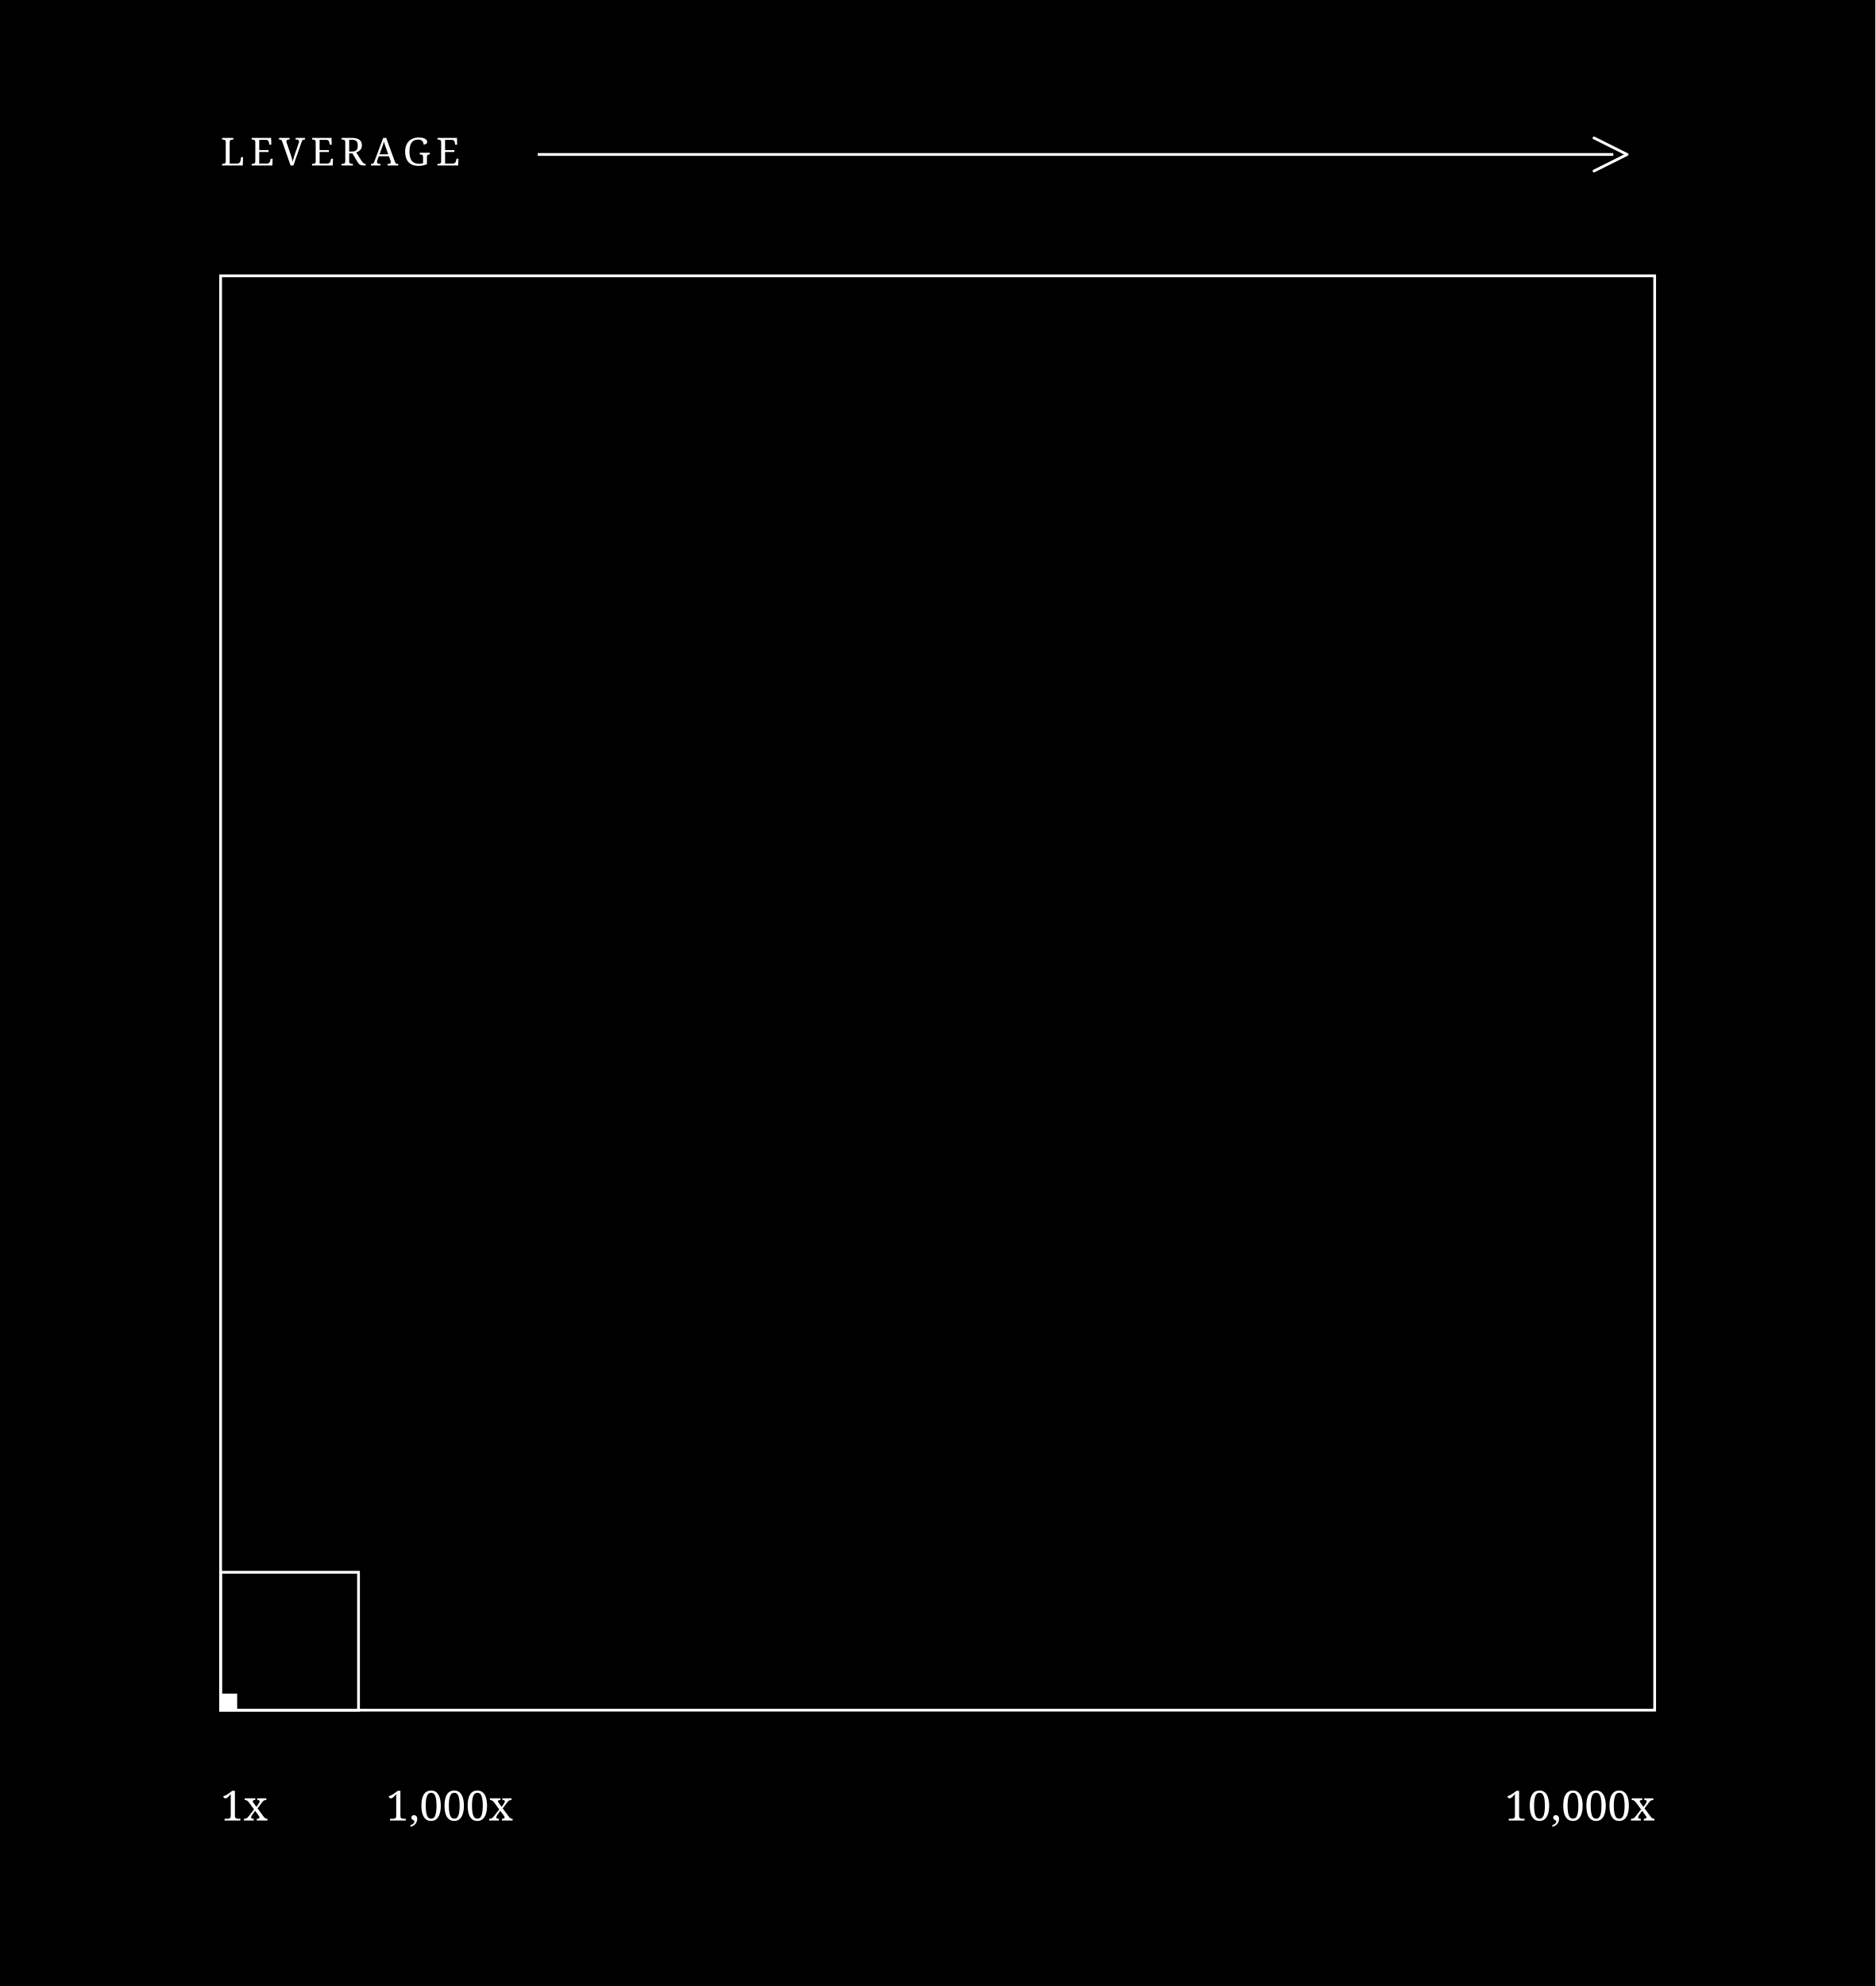
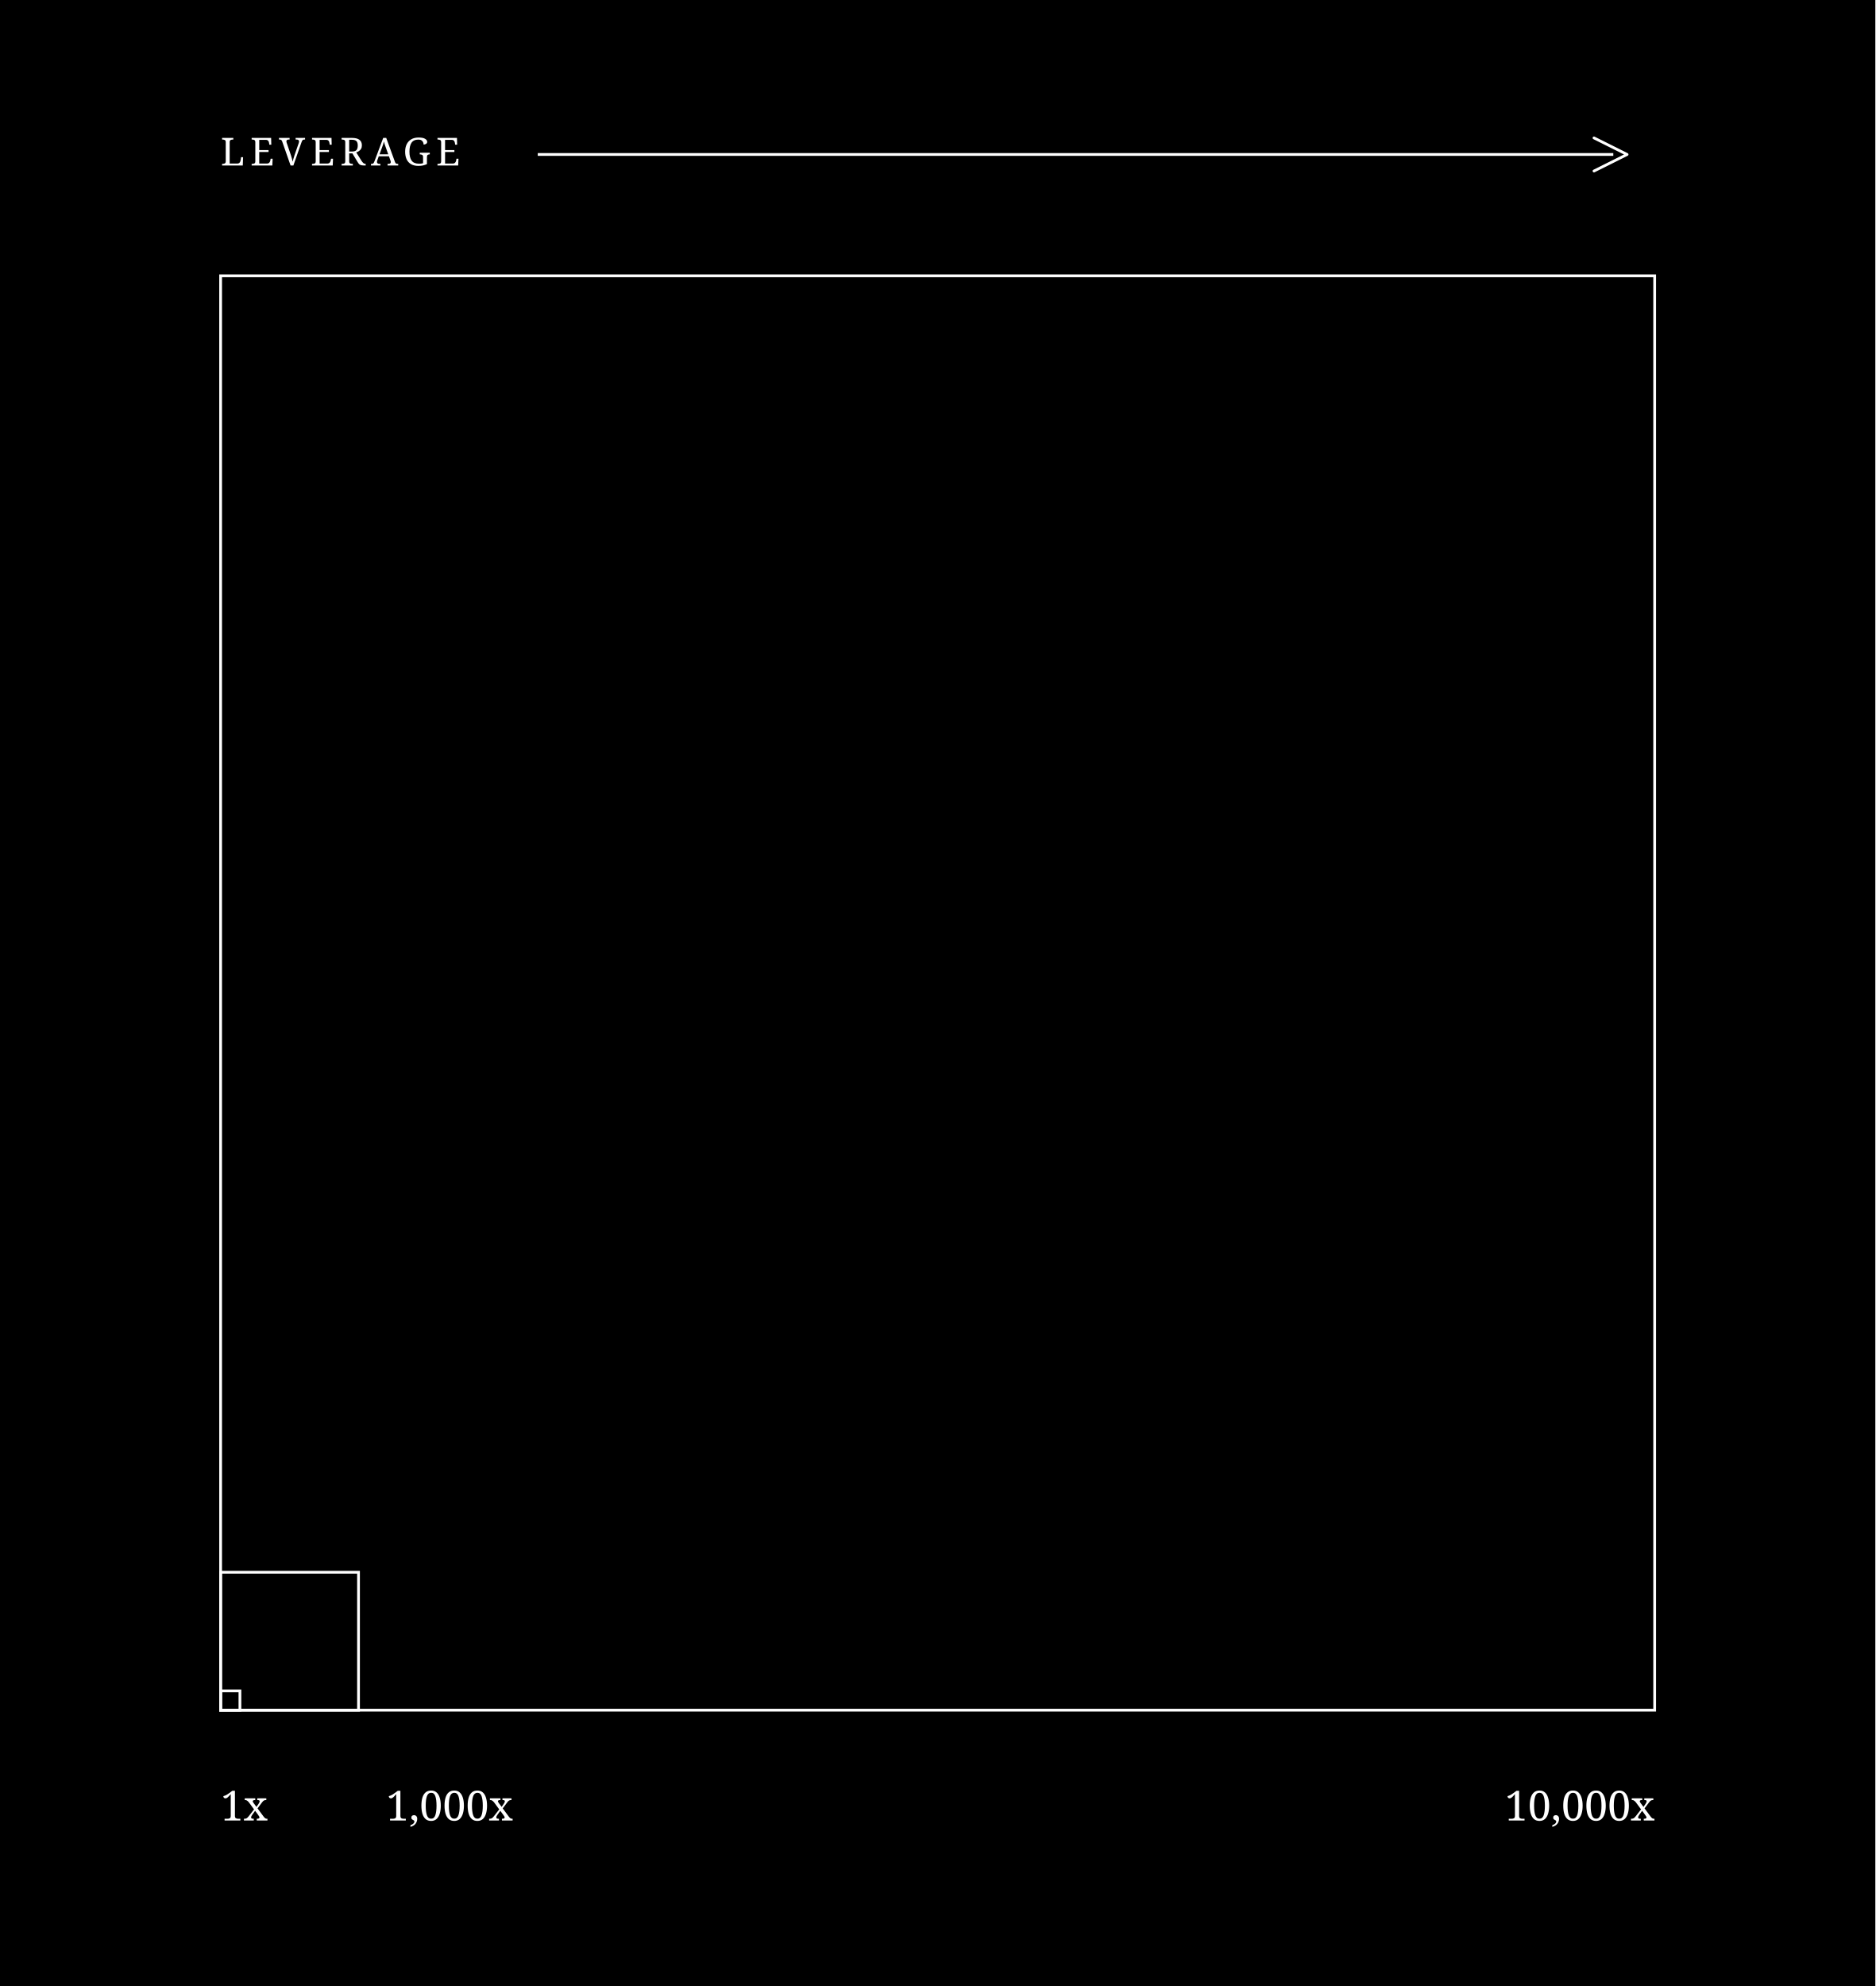
<svg xmlns="http://www.w3.org/2000/svg" width="100%" viewBox="0 0 680 720" role="img" style="">
  <defs>

</defs>
  <rect x="0" y="0" width="680" height="720" fill="#000" style="fill:rgb(0, 0, 0);stroke:none;color:rgb(255, 255, 255);stroke-width:1px;stroke-linecap:butt;stroke-linejoin:miter;opacity:1;font-family:&quot;Anthropic Sans&quot;, -apple-system, &quot;system-ui&quot;, &quot;Segoe UI&quot;, sans-serif;font-size:16px;font-weight:400;text-anchor:start;dominant-baseline:auto" />
  <text x="80" y="60" font-size="14" font-weight="500" letter-spacing="2" style="fill:rgb(255, 255, 255);stroke:none;color:rgb(255, 255, 255);stroke-width:1px;stroke-linecap:butt;stroke-linejoin:miter;opacity:1;font-family:&quot;Source Serif 4&quot;, Georgia, serif;font-size:14px;font-weight:500;text-anchor:start;dominant-baseline:auto">LEVERAGE</text>
  <line x1="195" y1="56" x2="585" y2="56" stroke="#fff" stroke-width="1" style="fill:rgb(0, 0, 0);stroke:rgb(255, 255, 255);color:rgb(255, 255, 255);stroke-width:1px;stroke-linecap:butt;stroke-linejoin:miter;opacity:1;font-family:&quot;Anthropic Sans&quot;, -apple-system, &quot;system-ui&quot;, &quot;Segoe UI&quot;, sans-serif;font-size:16px;font-weight:400;text-anchor:start;dominant-baseline:auto" />
  <path d="M 578 50 L 590 56 L 578 62" fill="none" stroke="#fff" stroke-width="1" stroke-linecap="round" stroke-linejoin="round" style="fill:none;stroke:rgb(255, 255, 255);color:rgb(255, 255, 255);stroke-width:1px;stroke-linecap:round;stroke-linejoin:round;opacity:1;font-family:&quot;Anthropic Sans&quot;, -apple-system, &quot;system-ui&quot;, &quot;Segoe UI&quot;, sans-serif;font-size:16px;font-weight:400;text-anchor:start;dominant-baseline:auto" />
  <rect x="80" y="100" width="520" height="520" fill="none" stroke="#fff" stroke-width="1" style="fill:none;stroke:rgb(255, 255, 255);color:rgb(255, 255, 255);stroke-width:1px;stroke-linecap:butt;stroke-linejoin:miter;opacity:1;font-family:&quot;Anthropic Sans&quot;, -apple-system, &quot;system-ui&quot;, &quot;Segoe UI&quot;, sans-serif;font-size:16px;font-weight:400;text-anchor:start;dominant-baseline:auto" />
  <rect x="80" y="570" width="50" height="50" fill="none" stroke="#fff" stroke-width="1" style="fill:none;stroke:rgb(255, 255, 255);color:rgb(255, 255, 255);stroke-width:1px;stroke-linecap:butt;stroke-linejoin:miter;opacity:1;font-family:&quot;Anthropic Sans&quot;, -apple-system, &quot;system-ui&quot;, &quot;Segoe UI&quot;, sans-serif;font-size:16px;font-weight:400;text-anchor:start;dominant-baseline:auto" />
-   <rect x="80" y="614" width="6" height="6" fill="#fff" stroke="none" style="fill:rgb(255, 255, 255);stroke:none;color:rgb(255, 255, 255);stroke-width:1px;stroke-linecap:butt;stroke-linejoin:miter;opacity:1;font-family:&quot;Anthropic Sans&quot;, -apple-system, &quot;system-ui&quot;, &quot;Segoe UI&quot;, sans-serif;font-size:16px;font-weight:400;text-anchor:start;dominant-baseline:auto" />
+   <rect x="80" y="613" width="7" height="7" fill="none" stroke="#fff" stroke-width="1" style="fill:none;stroke:rgb(255, 255, 255);color:rgb(255, 255, 255);stroke-width:1px;stroke-linecap:butt;stroke-linejoin:miter;opacity:1;font-family:&quot;Anthropic Sans&quot;, -apple-system, &quot;system-ui&quot;, &quot;Segoe UI&quot;, sans-serif;font-size:16px;font-weight:400;text-anchor:start;dominant-baseline:auto" />
  <text x="80" y="660" font-size="15" font-weight="400" style="fill:rgb(255, 255, 255);stroke:none;color:rgb(255, 255, 255);stroke-width:1px;stroke-linecap:butt;stroke-linejoin:miter;opacity:1;font-family:&quot;Source Serif 4&quot;, Georgia, serif;font-size:15px;font-weight:400;text-anchor:start;dominant-baseline:auto">1x</text>
  <text x="140" y="660" font-size="15" font-weight="400" style="fill:rgb(255, 255, 255);stroke:none;color:rgb(255, 255, 255);stroke-width:1px;stroke-linecap:butt;stroke-linejoin:miter;opacity:1;font-family:&quot;Source Serif 4&quot;, Georgia, serif;font-size:15px;font-weight:400;text-anchor:start;dominant-baseline:auto">1,000x</text>
  <text x="600" y="660" font-size="15" font-weight="400" text-anchor="end" style="fill:rgb(255, 255, 255);stroke:none;color:rgb(255, 255, 255);stroke-width:1px;stroke-linecap:butt;stroke-linejoin:miter;opacity:1;font-family:&quot;Source Serif 4&quot;, Georgia, serif;font-size:15px;font-weight:400;text-anchor:end;dominant-baseline:auto">10,000x</text>
</svg>
